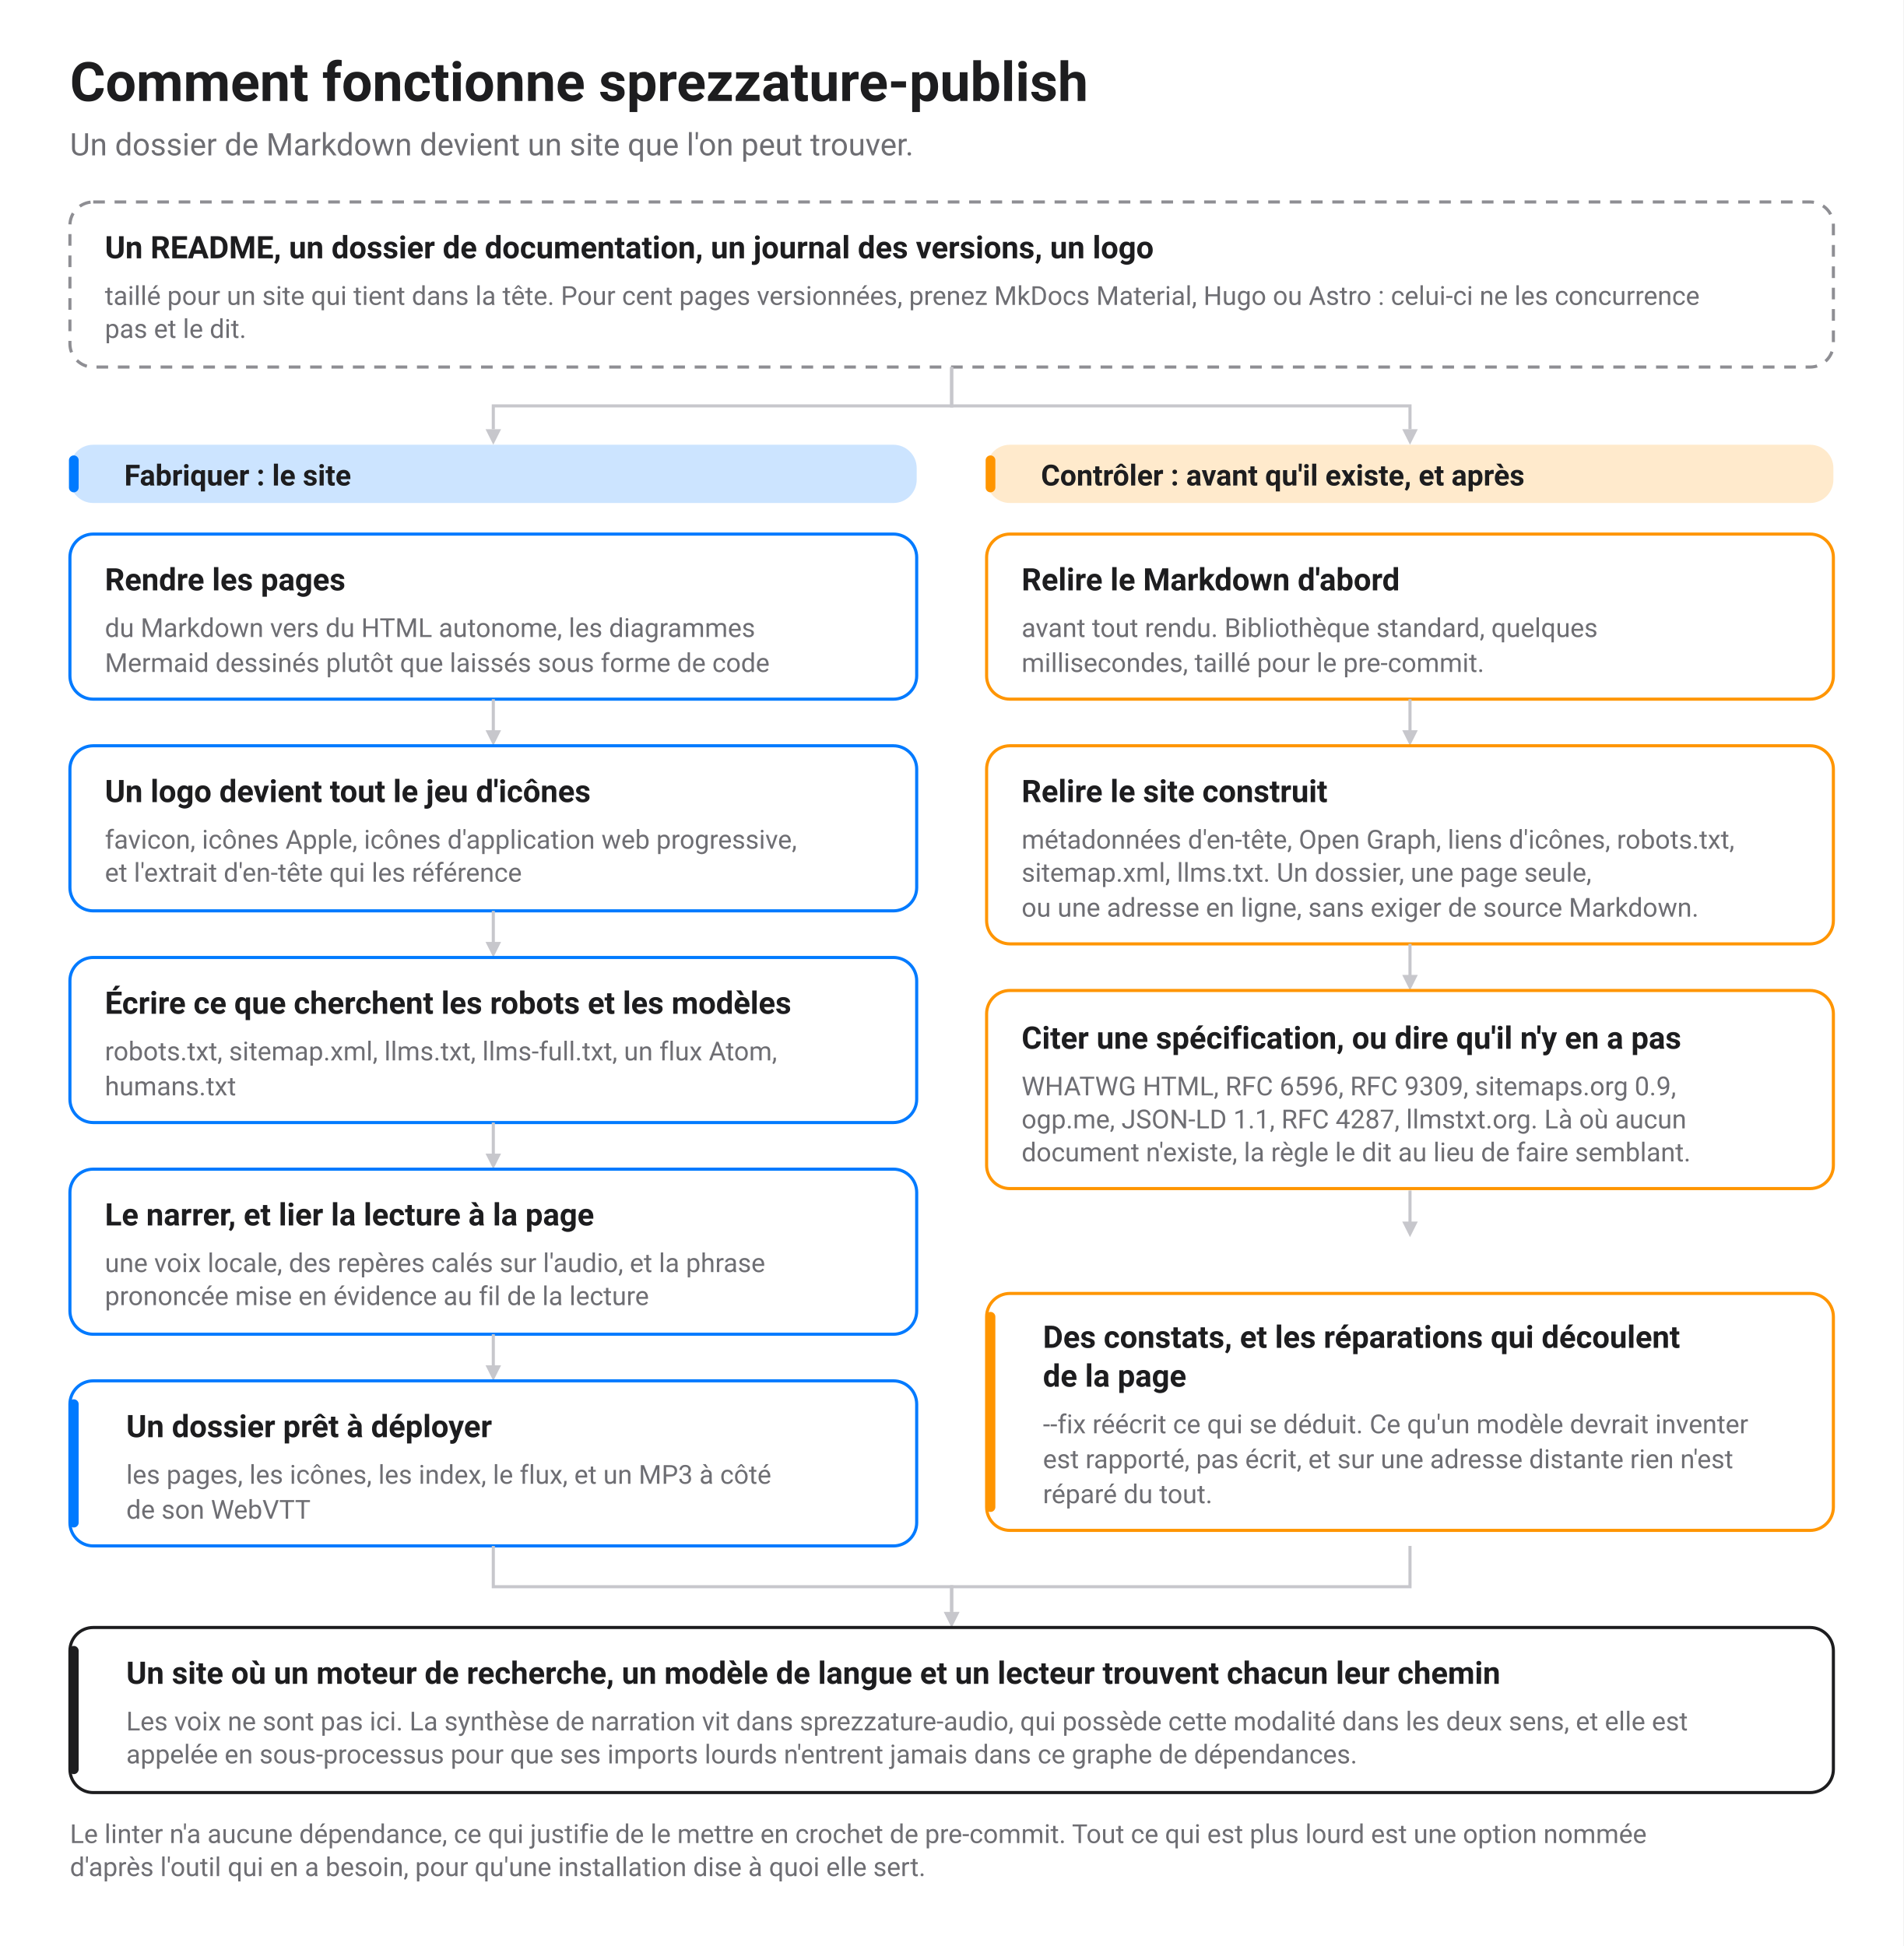
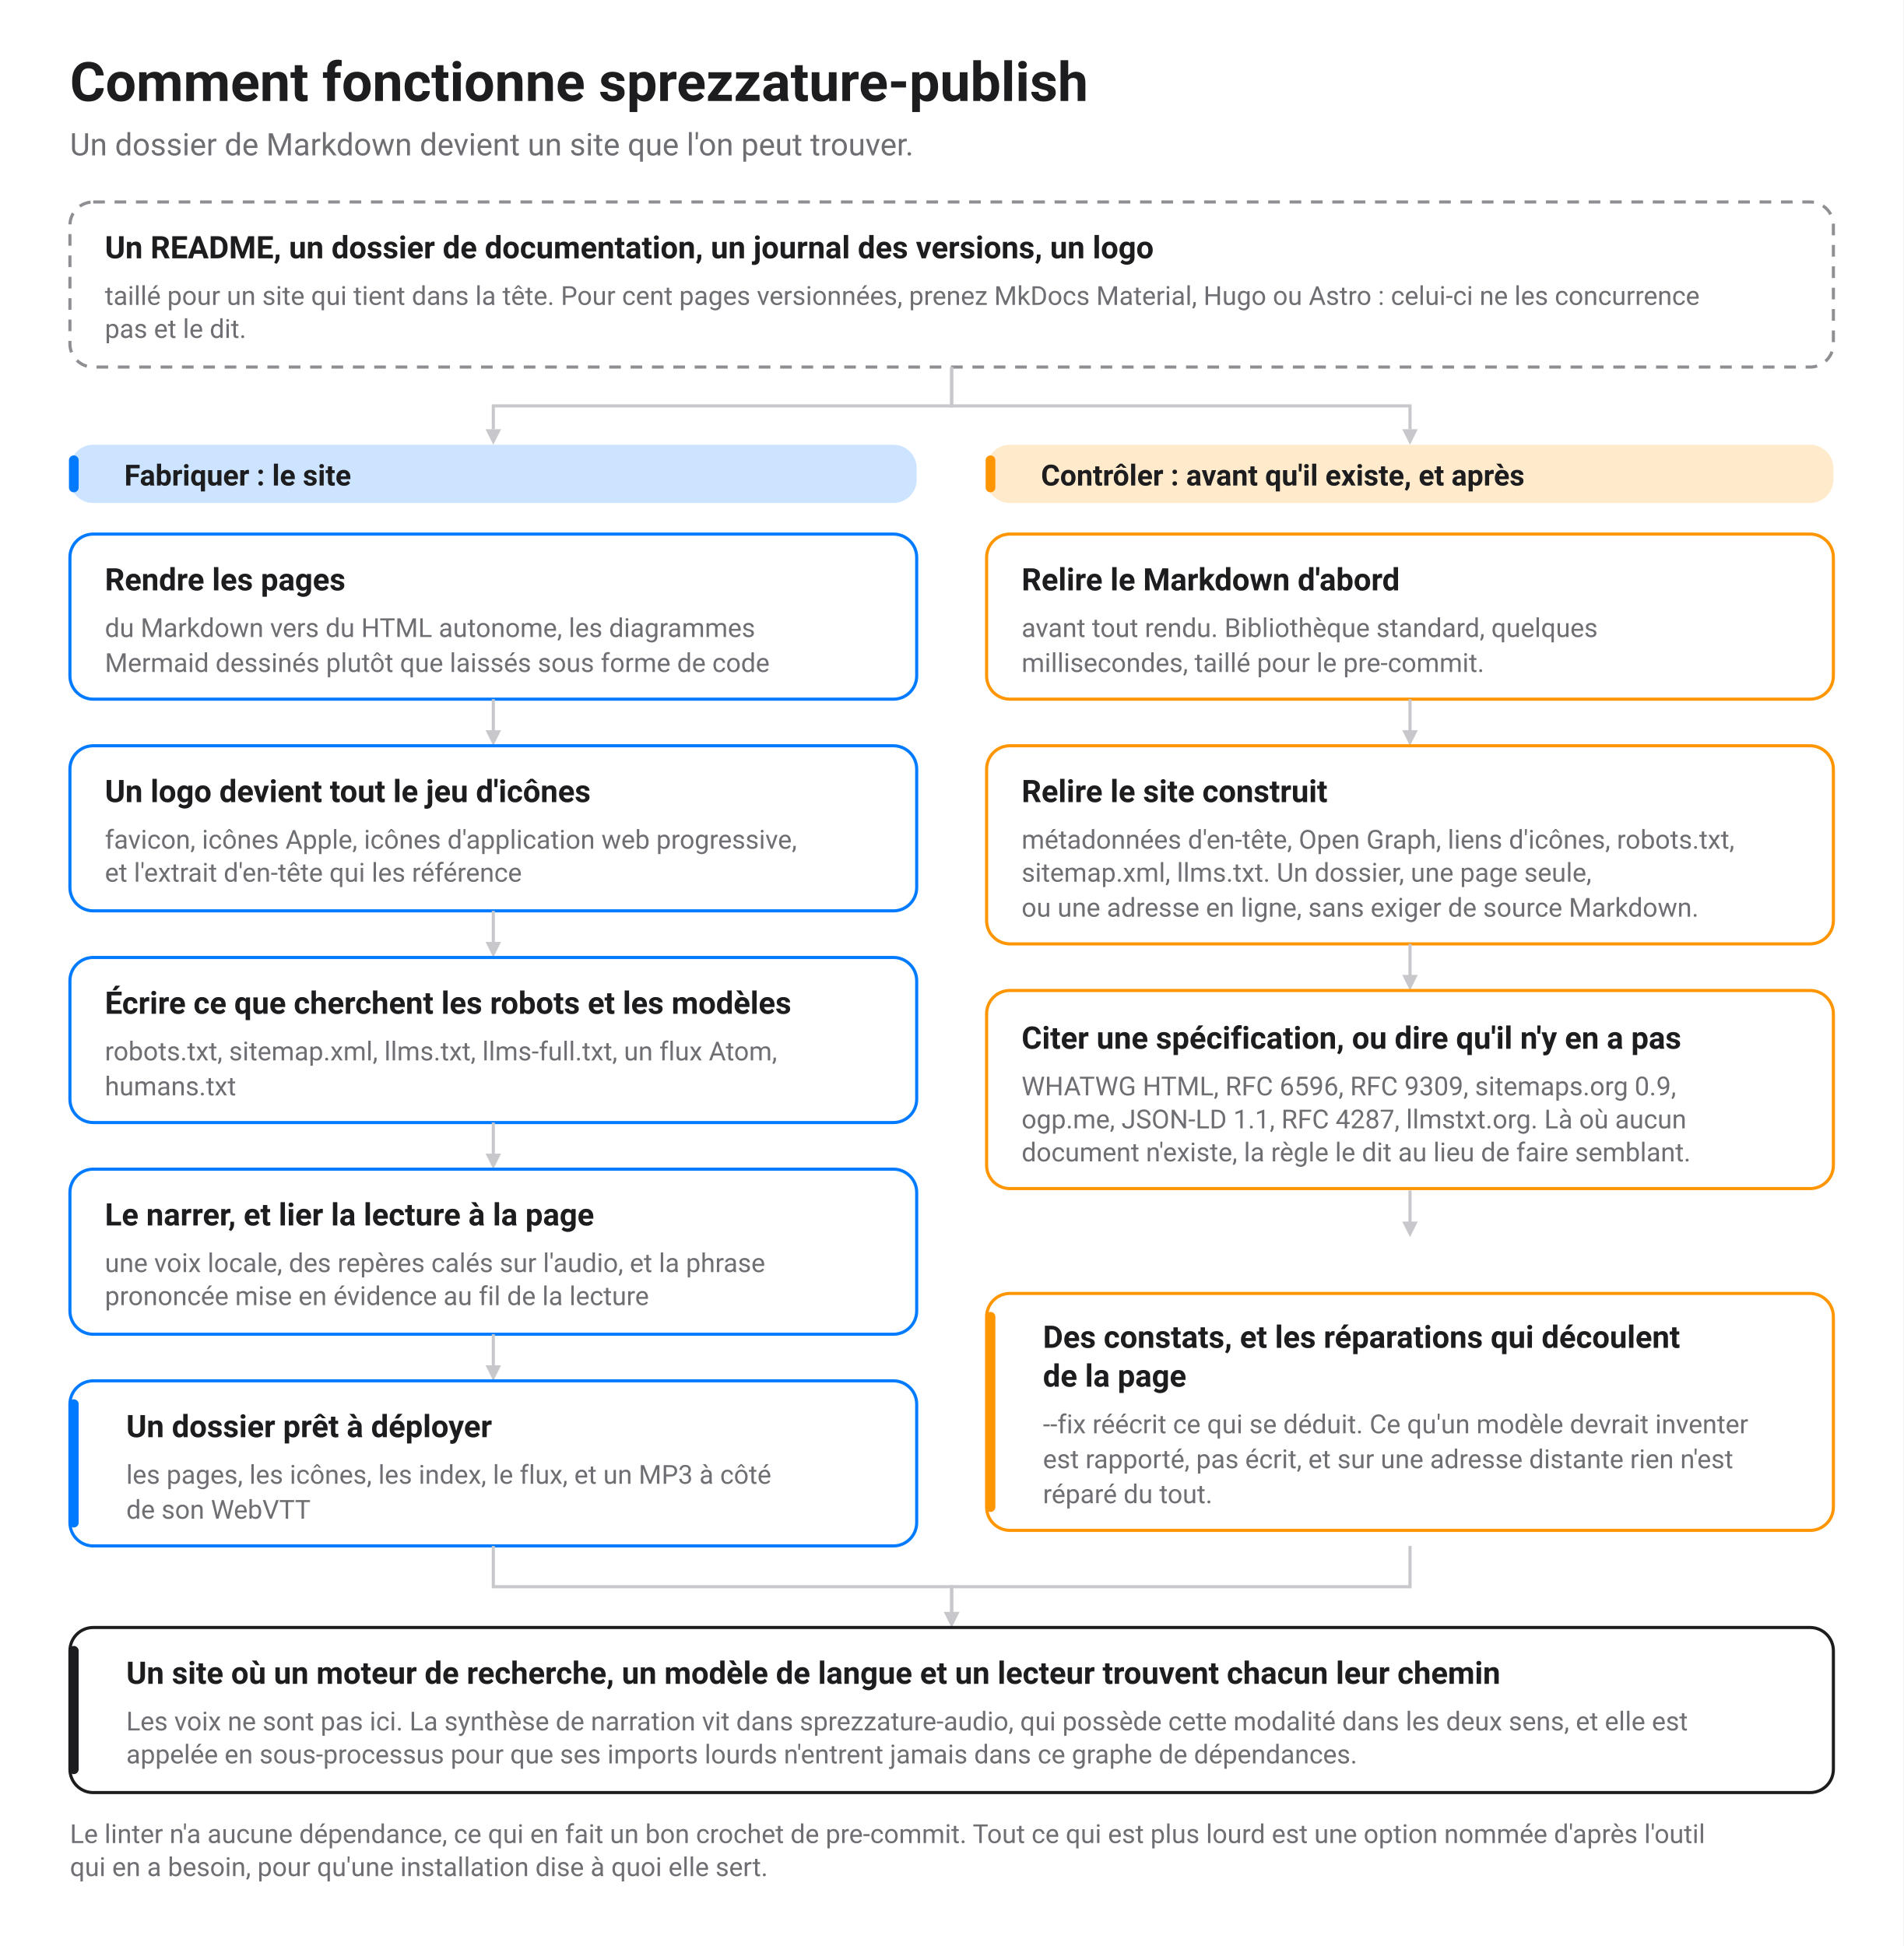
<svg xmlns="http://www.w3.org/2000/svg" width="980" height="1002" viewBox="0 0 980 1002" font-family="Roboto, Helvetica Neue, Helvetica, Arial, sans-serif" role="img" aria-labelledby="publish-hiw-title publish-hiw-desc">
  <style>@media (prefers-color-scheme: dark){rect[fill="#FFFFFF"]{fill:#141416;}rect.paper{fill:#0B0B0C;}[fill="#1D1D1F"]{fill:#F2F2F7;}[fill="#6E6E73"]{fill:#9C9CA3;}[stroke="#1D1D1F"]{stroke:#F2F2F7;}[stroke="#C7C7CC"]{stroke:#5A5A5E;}[fill="#C7C7CC"]{fill:#5A5A5E;}rect[fill="#CCE4FF"]{fill:#082646;}rect[fill="#FFEACC"]{fill:#462C09;}}</style>
  <rect class="paper" width="980" height="1002" fill="#FFFFFF" />
  <text x="36" y="52" font-size="28" font-weight="700" fill="#1D1D1F">Comment fonctionne sprezzature-publish</text>
  <text x="36" y="80" font-size="16" font-weight="400" fill="#6E6E73">Un dossier de Markdown devient un site que l'on peut trouver.</text>
  <rect x="36" y="104" width="908" height="85" rx="12" fill="#FFFFFF" stroke="#8E8E93" stroke-width="1.6" stroke-dasharray="6 5" />
  <text x="54" y="133" font-size="16" font-weight="600" fill="#1D1D1F">Un README, un dossier de documentation, un journal des versions, un logo</text>
  <text x="54" y="157" font-size="13.5" font-weight="400" fill="#6E6E73">taillé pour un site qui tient dans la tête. Pour cent pages versionnées, prenez MkDocs Material, Hugo ou Astro : celui-ci ne les concurrence</text>
  <text x="54" y="174" font-size="13.5" font-weight="400" fill="#6E6E73">pas et le dit.</text>
  <path d="M490,189 V209 H254 V221" stroke="#C7C7CC" stroke-width="1.6" fill="none" />
  <path d="M250,221 L254,229 L258,221" fill="#C7C7CC" />
  <path d="M490,189 V209 H726 V221" stroke="#C7C7CC" stroke-width="1.6" fill="none" />
  <path d="M722,221 L726,229 L730,221" fill="#C7C7CC" />
  <rect x="36" y="229" width="436" height="30" rx="12" fill="#CCE4FF" />
  <path d="M38,237 v14" stroke="#007AFF" stroke-width="5" stroke-linecap="round" fill="none" />
  <text x="64" y="250" font-size="15" font-weight="700" fill="#1D1D1F">Fabriquer : le site</text>
  <rect x="36" y="275" width="436" height="85" rx="12" fill="#FFFFFF" stroke="#007AFF" stroke-width="1.6" />
  <text x="54" y="304" font-size="16" font-weight="600" fill="#1D1D1F">Rendre les pages</text>
  <text x="54" y="328" font-size="13.5" font-weight="400" fill="#6E6E73">du Markdown vers du HTML autonome, les diagrammes</text>
  <text x="54" y="346" font-size="13.5" font-weight="400" fill="#6E6E73">Mermaid dessinés plutôt que laissés sous forme de code</text>
  <path d="M254,360 v17" stroke="#C7C7CC" stroke-width="1.6" fill="none" />
  <path d="M250,376 L254,384 L258,376" fill="#C7C7CC" />
  <rect x="36" y="384" width="436" height="85" rx="12" fill="#FFFFFF" stroke="#007AFF" stroke-width="1.6" />
  <text x="54" y="413" font-size="16" font-weight="600" fill="#1D1D1F">Un logo devient tout le jeu d'icônes</text>
  <text x="54" y="437" font-size="13.5" font-weight="400" fill="#6E6E73">favicon, icônes Apple, icônes d'application web progressive,</text>
  <text x="54" y="454" font-size="13.5" font-weight="400" fill="#6E6E73">et l'extrait d'en-tête qui les référence</text>
  <path d="M254,469 v17" stroke="#C7C7CC" stroke-width="1.6" fill="none" />
  <path d="M250,485 L254,493 L258,485" fill="#C7C7CC" />
  <rect x="36" y="493" width="436" height="85" rx="12" fill="#FFFFFF" stroke="#007AFF" stroke-width="1.6" />
  <text x="54" y="522" font-size="16" font-weight="600" fill="#1D1D1F">Écrire ce que cherchent les robots et les modèles</text>
  <text x="54" y="546" font-size="13.5" font-weight="400" fill="#6E6E73">robots.txt, sitemap.xml, llms.txt, llms-full.txt, un flux Atom,</text>
  <text x="54" y="564" font-size="13.5" font-weight="400" fill="#6E6E73">humans.txt</text>
  <path d="M254,578 v17" stroke="#C7C7CC" stroke-width="1.6" fill="none" />
  <path d="M250,594 L254,602 L258,594" fill="#C7C7CC" />
  <rect x="36" y="602" width="436" height="85" rx="12" fill="#FFFFFF" stroke="#007AFF" stroke-width="1.6" />
  <text x="54" y="631" font-size="16" font-weight="600" fill="#1D1D1F">Le narrer, et lier la lecture à la page</text>
  <text x="54" y="655" font-size="13.5" font-weight="400" fill="#6E6E73">une voix locale, des repères calés sur l'audio, et la phrase</text>
  <text x="54" y="672" font-size="13.5" font-weight="400" fill="#6E6E73">prononcée mise en évidence au fil de la lecture</text>
  <path d="M254,687 v17" stroke="#C7C7CC" stroke-width="1.6" fill="none" />
  <path d="M250,703 L254,711 L258,703" fill="#C7C7CC" />
  <rect x="36" y="711" width="436" height="85" rx="12" fill="#FFFFFF" stroke="#007AFF" stroke-width="1.6" />
  <path d="M38,723 v61" stroke="#007AFF" stroke-width="5" stroke-linecap="round" fill="none" />
  <text x="65" y="740" font-size="16" font-weight="600" fill="#1D1D1F">Un dossier prêt à déployer</text>
  <text x="65" y="764" font-size="13.5" font-weight="400" fill="#6E6E73">les pages, les icônes, les index, le flux, et un MP3 à côté</text>
  <text x="65" y="782" font-size="13.5" font-weight="400" fill="#6E6E73">de son WebVTT</text>
  <rect x="508" y="229" width="436" height="30" rx="12" fill="#FFEACC" />
  <path d="M510,237 v14" stroke="#FF9500" stroke-width="5" stroke-linecap="round" fill="none" />
  <text x="536" y="250" font-size="15" font-weight="700" fill="#1D1D1F">Contrôler : avant qu'il existe, et après</text>
  <rect x="508" y="275" width="436" height="85" rx="12" fill="#FFFFFF" stroke="#FF9500" stroke-width="1.6" />
  <text x="526" y="304" font-size="16" font-weight="600" fill="#1D1D1F">Relire le Markdown d'abord</text>
  <text x="526" y="328" font-size="13.5" font-weight="400" fill="#6E6E73">avant tout rendu. Bibliothèque standard, quelques</text>
  <text x="526" y="346" font-size="13.5" font-weight="400" fill="#6E6E73">millisecondes, taillé pour le pre-commit.</text>
  <path d="M726,360 v17" stroke="#C7C7CC" stroke-width="1.6" fill="none" />
  <path d="M722,376 L726,384 L730,376" fill="#C7C7CC" />
  <rect x="508" y="384" width="436" height="102" rx="12" fill="#FFFFFF" stroke="#FF9500" stroke-width="1.6" />
  <text x="526" y="413" font-size="16" font-weight="600" fill="#1D1D1F">Relire le site construit</text>
  <text x="526" y="437" font-size="13.5" font-weight="400" fill="#6E6E73">métadonnées d'en-tête, Open Graph, liens d'icônes, robots.txt,</text>
  <text x="526" y="454" font-size="13.5" font-weight="400" fill="#6E6E73">sitemap.xml, llms.txt. Un dossier, une page seule,</text>
  <text x="526" y="472" font-size="13.5" font-weight="400" fill="#6E6E73">ou une adresse en ligne, sans exiger de source Markdown.</text>
  <path d="M726,486 v17" stroke="#C7C7CC" stroke-width="1.6" fill="none" />
  <path d="M722,502 L726,510 L730,502" fill="#C7C7CC" />
  <rect x="508" y="510" width="436" height="102" rx="12" fill="#FFFFFF" stroke="#FF9500" stroke-width="1.6" />
  <text x="526" y="540" font-size="16" font-weight="600" fill="#1D1D1F">Citer une spécification, ou dire qu'il n'y en a pas</text>
  <text x="526" y="564" font-size="13.5" font-weight="400" fill="#6E6E73">WHATWG HTML, RFC 6596, RFC 9309, sitemaps.org 0.9,</text>
  <text x="526" y="581" font-size="13.5" font-weight="400" fill="#6E6E73">ogp.me, JSON-LD 1.1, RFC 4287, llmstxt.org. Là où aucun</text>
  <text x="526" y="598" font-size="13.5" font-weight="400" fill="#6E6E73">document n'existe, la règle le dit au lieu de faire semblant.</text>
  <path d="M726,613 v17" stroke="#C7C7CC" stroke-width="1.6" fill="none" />
  <path d="M722,629 L726,637 L730,629" fill="#C7C7CC" />
  <rect x="508" y="666" width="436" height="122" rx="12" fill="#FFFFFF" stroke="#FF9500" stroke-width="1.6" />
  <path d="M510,678 v98" stroke="#FF9500" stroke-width="5" stroke-linecap="round" fill="none" />
  <text x="537" y="694" font-size="16" font-weight="600" fill="#1D1D1F">Des constats, et les réparations qui découlent</text>
  <text x="537" y="714" font-size="16" font-weight="600" fill="#1D1D1F">de la page</text>
  <text x="537" y="738" font-size="13.5" font-weight="400" fill="#6E6E73">--fix réécrit ce qui se déduit. Ce qu'un modèle devrait inventer</text>
  <text x="537" y="756" font-size="13.5" font-weight="400" fill="#6E6E73">est rapporté, pas écrit, et sur une adresse distante rien n'est</text>
  <text x="537" y="774" font-size="13.5" font-weight="400" fill="#6E6E73">réparé du tout.</text>
  <path d="M254,796 V817 H490 V830" stroke="#C7C7CC" stroke-width="1.6" fill="none" />
  <path d="M486,830 L490,838 L494,830" fill="#C7C7CC" />
  <path d="M726,796 V817 H490 V830" stroke="#C7C7CC" stroke-width="1.6" fill="none" />
  <path d="M486,830 L490,838 L494,830" fill="#C7C7CC" />
  <rect x="36" y="838" width="908" height="85" rx="12" fill="#FFFFFF" stroke="#1D1D1F" stroke-width="1.6" />
  <path d="M38,850 v61" stroke="#1D1D1F" stroke-width="5" stroke-linecap="round" fill="none" />
  <text x="65" y="867" font-size="16" font-weight="600" fill="#1D1D1F">Un site où un moteur de recherche, un modèle de langue et un lecteur trouvent chacun leur chemin</text>
  <text x="65" y="891" font-size="13.5" font-weight="400" fill="#6E6E73">Les voix ne sont pas ici. La synthèse de narration vit dans sprezzature-audio, qui possède cette modalité dans les deux sens, et elle est</text>
  <text x="65" y="908" font-size="13.5" font-weight="400" fill="#6E6E73">appelée en sous-processus pour que ses imports lourds n'entrent jamais dans ce graphe de dépendances.</text>
-   <text x="36" y="949" font-size="13.5" font-weight="400" fill="#6E6E73">Le linter n'a aucune dépendance, ce qui justifie de le mettre en crochet de pre-commit. Tout ce qui est plus lourd est une option nommée</text>
-   <text x="36" y="966" font-size="13.5" font-weight="400" fill="#6E6E73">d'après l'outil qui en a besoin, pour qu'une installation dise à quoi elle sert.</text>
+   <text x="36" y="949" font-size="13.5" font-weight="400" fill="#6E6E73">Le linter n'a aucune dépendance, ce qui en fait un bon crochet de pre-commit. Tout ce qui est plus lourd est une option nommée d'après l'outil</text>
+   <text x="36" y="966" font-size="13.5" font-weight="400" fill="#6E6E73">qui en a besoin, pour qu'une installation dise à quoi elle sert.</text>
</svg>
